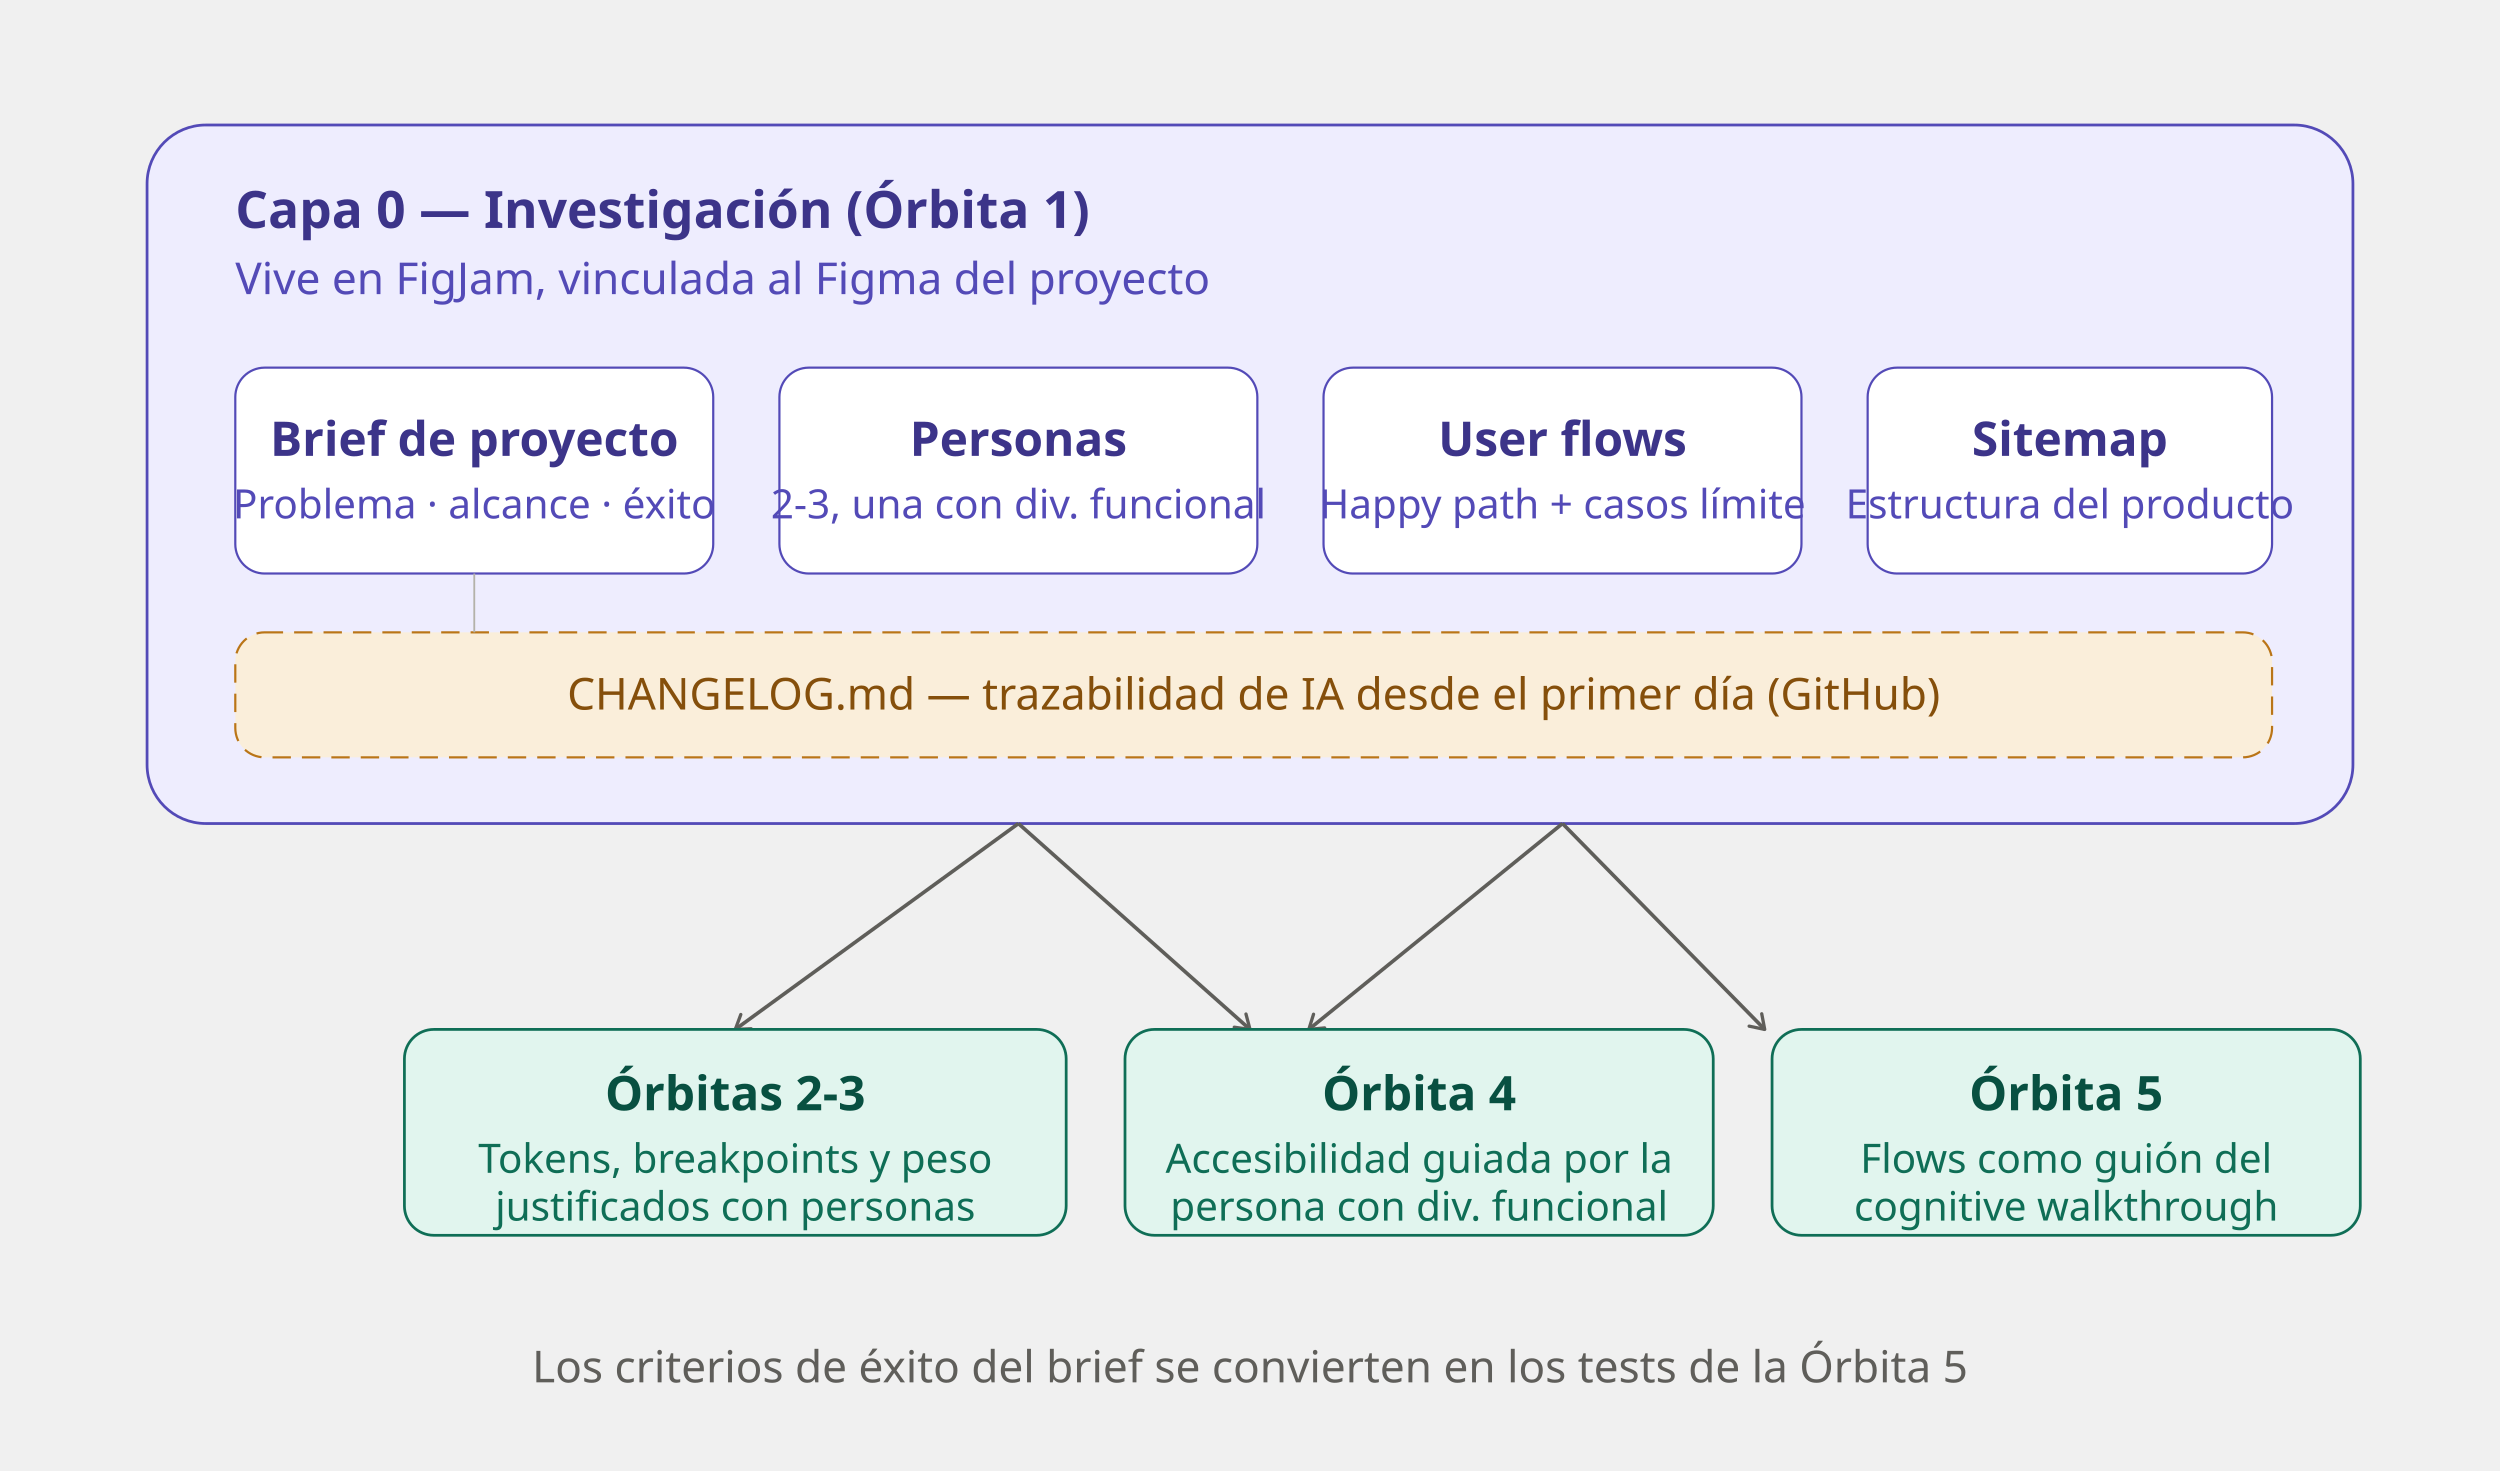
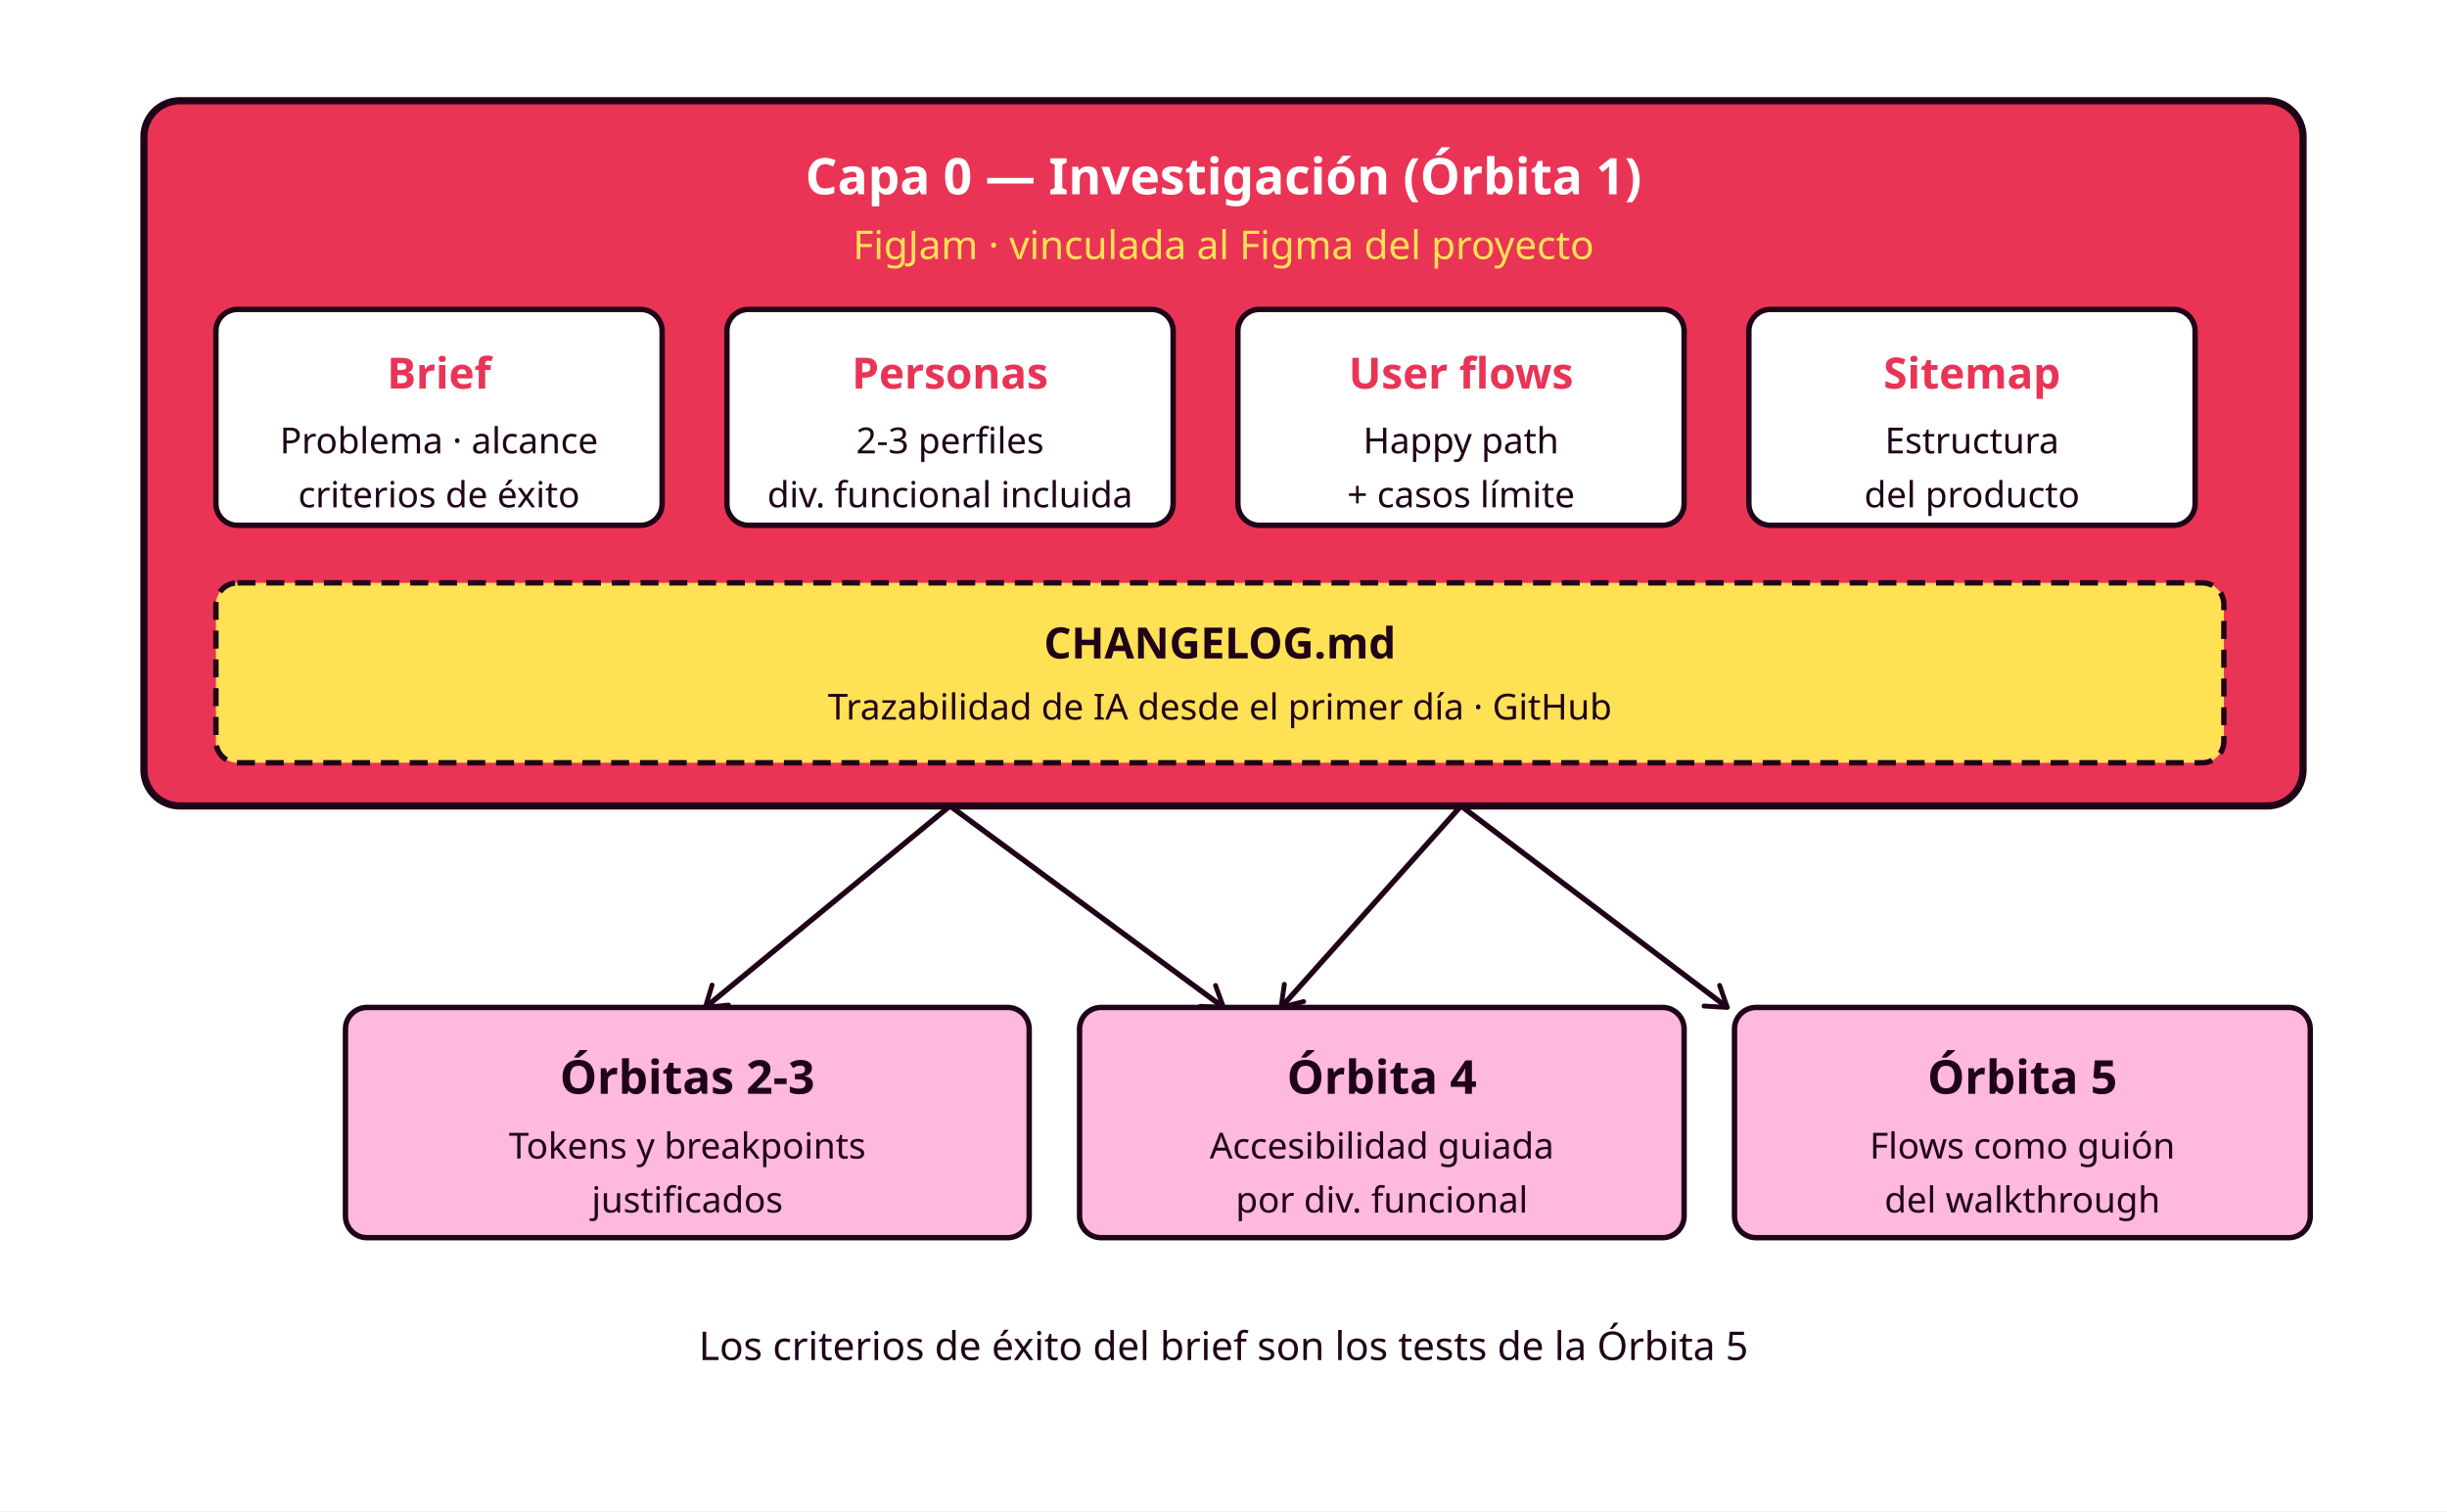
- <svg xmlns="http://www.w3.org/2000/svg" width="680" height="400" viewBox="0 0 680 400" role="img" font-family="system-ui, sans-serif">
+ <svg xmlns="http://www.w3.org/2000/svg" width="680" height="420" viewBox="0 0 680 420" role="img" font-family="IBM Plex Sans, system-ui, sans-serif">
  <defs>
-     <marker id="arrowg" viewBox="0 0 10 10" refX="8" refY="5" markerWidth="6" markerHeight="6" orient="auto-start-reverse">
-       <path d="M2 1L8 5L2 9" fill="none" stroke="#5F5E5A" stroke-width="1.5" stroke-linecap="round" stroke-linejoin="round" />
+     <style>
+       .bg { fill: #ffffff; }
+       .txt { fill: #1F0318; }
+       .txt-inv { fill: #ffffff; }
+       .contenedor { fill: #E93456; stroke: #1F0318; stroke-width: 2; }
+       .artefacto { fill: #ffffff; stroke: #1F0318; stroke-width: 1.5; }
+       .changelog { fill: #FFE156; stroke: #1F0318; stroke-width: 1.5; stroke-dasharray: 5 3; }
+       .destino { fill: #FFB8DE; stroke: #1F0318; stroke-width: 1.5; }
+       .linea { stroke: #1F0318; stroke-width: 1.5; }
+       @media (prefers-color-scheme: dark) {
+         .bg { fill: #121212; }
+         .txt { fill: #e0e0e0; }
+         .txt-inv { fill: #e0e0e0; }
+         .artefacto { fill: #262626; stroke: #888888; stroke-width: 1.5; }
+         .changelog { fill: #3a3000; stroke: #888888; stroke-width: 1.5; stroke-dasharray: 5 3; }
+         .destino { fill: #3a1a2e; stroke: #888888; stroke-width: 1.5; }
+         .linea { stroke: #888888; stroke-width: 1.5; }
+       }
+     </style>
+     <marker id="arr" viewBox="0 0 10 10" refX="8" refY="5" markerWidth="6" markerHeight="6" orient="auto-start-reverse">
+       <path d="M2 1L8 5L2 9" fill="none" stroke="#1F0318" stroke-width="1.5" stroke-linecap="round" stroke-linejoin="round" />
    </marker>
  </defs>
-   <rect x="40" y="34" width="600" height="190" rx="16" fill="#EEEDFE" stroke="#534AB7" stroke-width="0.75" />
-   <text x="64" y="62" font-size="14" font-weight="600" fill="#3C3489">Capa 0 — Investigación (Órbita 1)</text>
-   <text x="64" y="80" font-size="12" fill="#534AB7">Vive en FigJam, vinculada al Figma del proyecto</text>
-   <rect x="64" y="100" width="130" height="56" rx="8" fill="#FFFFFF" stroke="#534AB7" stroke-width="0.6" />
-   <text x="129" y="124" text-anchor="middle" font-size="13" font-weight="600" fill="#3C3489">Brief de proyecto</text>
-   <text x="129" y="141" text-anchor="middle" font-size="11" fill="#534AB7">Problema · alcance · éxito</text>
-   <rect x="212" y="100" width="130" height="56" rx="8" fill="#FFFFFF" stroke="#534AB7" stroke-width="0.6" />
-   <text x="277" y="124" text-anchor="middle" font-size="13" font-weight="600" fill="#3C3489">Personas</text>
-   <text x="277" y="141" text-anchor="middle" font-size="11" fill="#534AB7">2-3, una con div. funcional</text>
-   <rect x="360" y="100" width="130" height="56" rx="8" fill="#FFFFFF" stroke="#534AB7" stroke-width="0.6" />
-   <text x="425" y="124" text-anchor="middle" font-size="13" font-weight="600" fill="#3C3489">User flows</text>
-   <text x="425" y="141" text-anchor="middle" font-size="11" fill="#534AB7">Happy path + casos límite</text>
-   <rect x="508" y="100" width="110" height="56" rx="8" fill="#FFFFFF" stroke="#534AB7" stroke-width="0.6" />
-   <text x="563" y="124" text-anchor="middle" font-size="13" font-weight="600" fill="#3C3489">Sitemap</text>
-   <text x="563" y="141" text-anchor="middle" font-size="11" fill="#534AB7">Estructura del producto</text>
-   <rect x="64" y="172" width="554" height="34" rx="8" fill="#FAEEDA" stroke="#BA7517" stroke-width="0.6" stroke-dasharray="5 3" />
-   <text x="341" y="193" text-anchor="middle" font-size="12" fill="#854F0B">CHANGELOG.md — trazabilidad de IA desde el primer día (GitHub)</text>
-   <line x1="129" y1="156" x2="129" y2="172" stroke="#B4B2A9" stroke-width="0.5" />
-   <line x1="277" y1="224" x2="200" y2="280" stroke="#5F5E5A" stroke-width="1" marker-end="url(#arrowg)" />
-   <line x1="277" y1="224" x2="340" y2="280" stroke="#5F5E5A" stroke-width="1" marker-end="url(#arrowg)" />
-   <line x1="425" y1="224" x2="480" y2="280" stroke="#5F5E5A" stroke-width="1" marker-end="url(#arrowg)" />
-   <line x1="425" y1="224" x2="356" y2="280" stroke="#5F5E5A" stroke-width="1" marker-end="url(#arrowg)" />
-   <rect x="110" y="280" width="180" height="56" rx="8" fill="#E1F5EE" stroke="#0F6E56" stroke-width="0.75" />
-   <text x="200" y="302" text-anchor="middle" font-size="13" font-weight="600" fill="#085041">Órbitas 2-3</text>
-   <text x="200" y="319" text-anchor="middle" font-size="11" fill="#0F6E56">Tokens, breakpoints y peso</text>
-   <text x="200" y="332" text-anchor="middle" font-size="11" fill="#0F6E56">justificados con personas</text>
-   <rect x="306" y="280" width="160" height="56" rx="8" fill="#E1F5EE" stroke="#0F6E56" stroke-width="0.75" />
-   <text x="386" y="302" text-anchor="middle" font-size="13" font-weight="600" fill="#085041">Órbita 4</text>
-   <text x="386" y="319" text-anchor="middle" font-size="11" fill="#0F6E56">Accesibilidad guiada por la</text>
-   <text x="386" y="332" text-anchor="middle" font-size="11" fill="#0F6E56">persona con div. funcional</text>
-   <rect x="482" y="280" width="160" height="56" rx="8" fill="#E1F5EE" stroke="#0F6E56" stroke-width="0.75" />
-   <text x="562" y="302" text-anchor="middle" font-size="13" font-weight="600" fill="#085041">Órbita 5</text>
-   <text x="562" y="319" text-anchor="middle" font-size="11" fill="#0F6E56">Flows como guión del</text>
-   <text x="562" y="332" text-anchor="middle" font-size="11" fill="#0F6E56">cognitive walkthrough</text>
-   <text x="340" y="376" text-anchor="middle" font-size="12" fill="#5F5E5A">Los criterios de éxito del brief se convierten en los tests de la Órbita 5</text>
+   <rect width="680" height="420" class="bg" />
+   <rect x="40" y="28" width="600" height="196" rx="10" class="contenedor" />
+   <text x="340" y="54" text-anchor="middle" font-size="14" font-weight="700" fill="#ffffff">Capa 0 — Investigación (Órbita 1)</text>
+   <text x="340" y="72" text-anchor="middle" font-size="11" fill="#FFE156">FigJam · vinculada al Figma del proyecto</text>
+   <rect x="60" y="86" width="124" height="60" rx="6" class="artefacto" />
+   <text x="122" y="108" text-anchor="middle" font-size="12" font-weight="700" fill="#E93456">Brief</text>
+   <text x="122" y="126" text-anchor="middle" font-size="10" class="txt">Problema · alcance</text>
+   <text x="122" y="141" text-anchor="middle" font-size="10" class="txt">criterios de éxito</text>
+   <rect x="202" y="86" width="124" height="60" rx="6" class="artefacto" />
+   <text x="264" y="108" text-anchor="middle" font-size="12" font-weight="700" fill="#E93456">Personas</text>
+   <text x="264" y="126" text-anchor="middle" font-size="10" class="txt">2-3 perfiles</text>
+   <text x="264" y="141" text-anchor="middle" font-size="10" class="txt">div. funcional incluida</text>
+   <rect x="344" y="86" width="124" height="60" rx="6" class="artefacto" />
+   <text x="406" y="108" text-anchor="middle" font-size="12" font-weight="700" fill="#E93456">User flows</text>
+   <text x="406" y="126" text-anchor="middle" font-size="10" class="txt">Happy path</text>
+   <text x="406" y="141" text-anchor="middle" font-size="10" class="txt">+ casos límite</text>
+   <rect x="486" y="86" width="124" height="60" rx="6" class="artefacto" />
+   <text x="548" y="108" text-anchor="middle" font-size="12" font-weight="700" fill="#E93456">Sitemap</text>
+   <text x="548" y="126" text-anchor="middle" font-size="10" class="txt">Estructura</text>
+   <text x="548" y="141" text-anchor="middle" font-size="10" class="txt">del producto</text>
+   <rect x="60" y="162" width="558" height="50" rx="6" class="changelog" />
+   <text x="339" y="183" text-anchor="middle" font-size="12" font-weight="700" class="txt">CHANGELOG.md</text>
+   <text x="339" y="200" text-anchor="middle" font-size="10" class="txt">Trazabilidad de IA desde el primer día · GitHub</text>
+   <line x1="264" y1="224" x2="196" y2="280" class="linea" marker-end="url(#arr)" />
+   <line x1="264" y1="224" x2="340" y2="280" class="linea" marker-end="url(#arr)" />
+   <line x1="406" y1="224" x2="480" y2="280" class="linea" marker-end="url(#arr)" />
+   <line x1="406" y1="224" x2="356" y2="280" class="linea" marker-end="url(#arr)" />
+   <rect x="96" y="280" width="190" height="64" rx="6" class="destino" />
+   <text x="191" y="304" text-anchor="middle" font-size="13" font-weight="700" class="txt">Órbitas 2-3</text>
+   <text x="191" y="322" text-anchor="middle" font-size="10" class="txt">Tokens y breakpoints</text>
+   <text x="191" y="337" text-anchor="middle" font-size="10" class="txt">justificados</text>
+   <rect x="300" y="280" width="168" height="64" rx="6" class="destino" />
+   <text x="384" y="304" text-anchor="middle" font-size="13" font-weight="700" class="txt">Órbita 4</text>
+   <text x="384" y="322" text-anchor="middle" font-size="10" class="txt">Accesibilidad guiada</text>
+   <text x="384" y="337" text-anchor="middle" font-size="10" class="txt">por div. funcional</text>
+   <rect x="482" y="280" width="160" height="64" rx="6" class="destino" />
+   <text x="562" y="304" text-anchor="middle" font-size="13" font-weight="700" class="txt">Órbita 5</text>
+   <text x="562" y="322" text-anchor="middle" font-size="10" class="txt">Flows como guión</text>
+   <text x="562" y="337" text-anchor="middle" font-size="10" class="txt">del walkthrough</text>
+   <text x="340" y="378" text-anchor="middle" font-size="11" class="txt">Los criterios de éxito del brief son los tests de la Órbita 5</text>
</svg>
